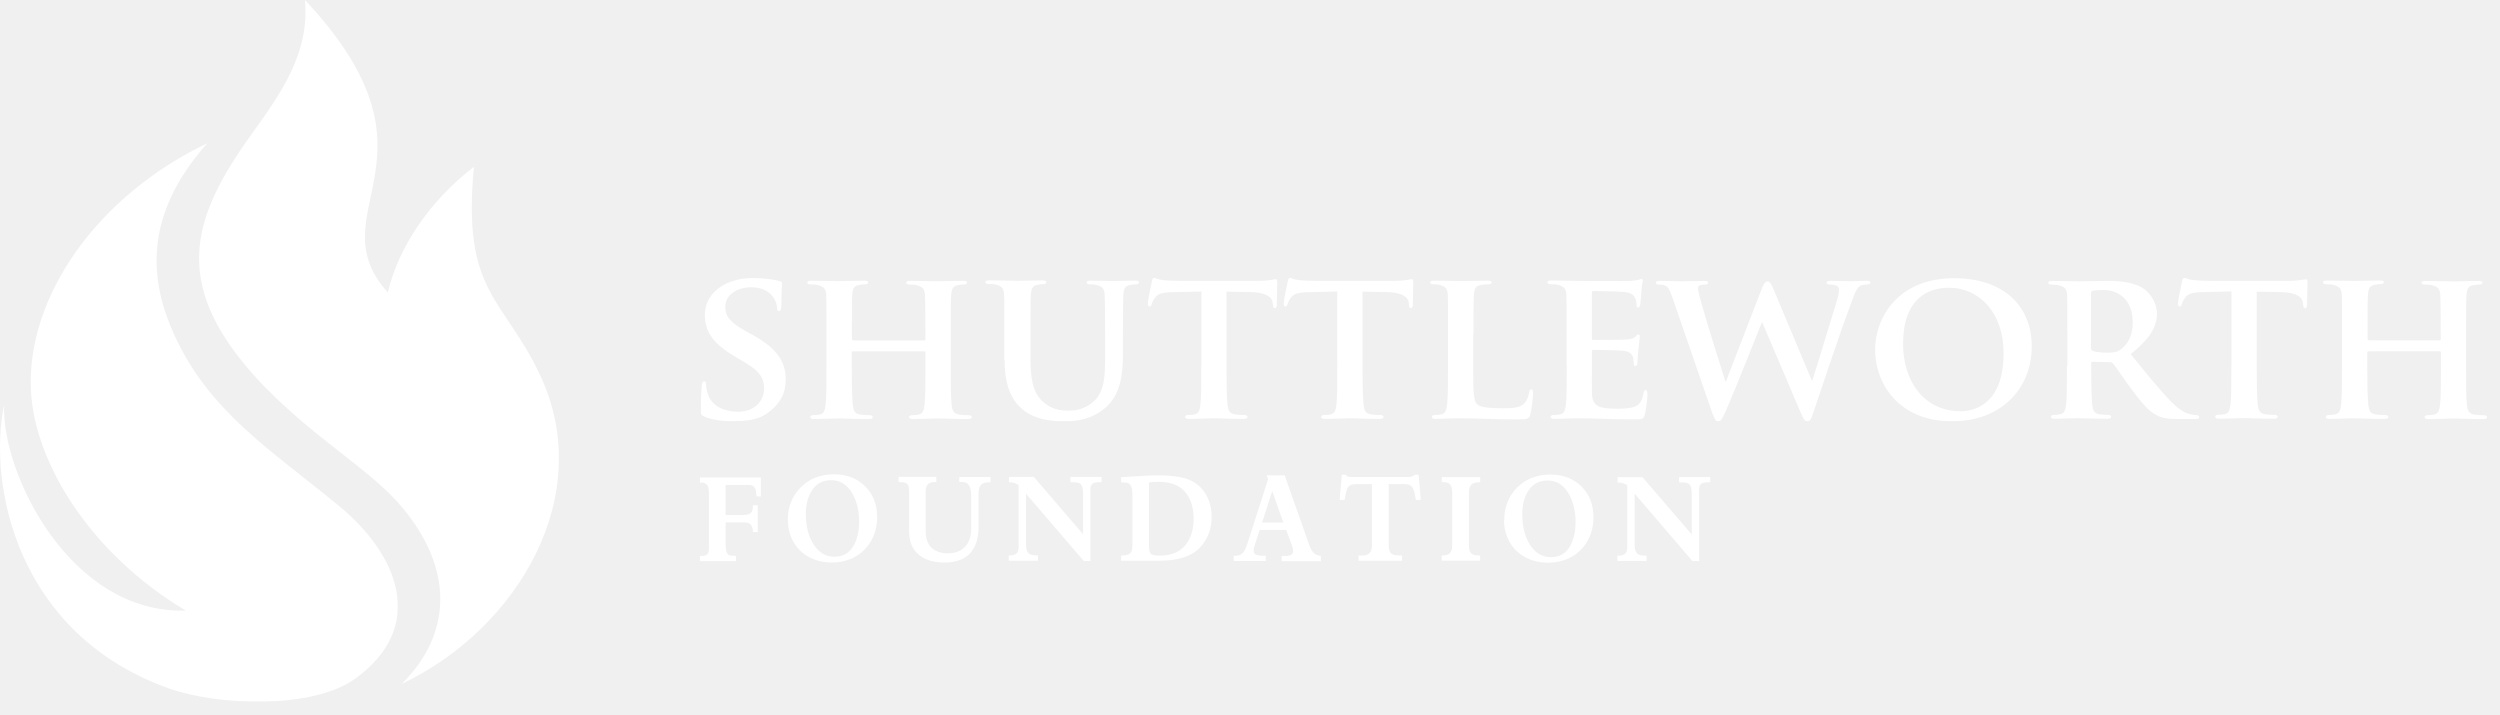
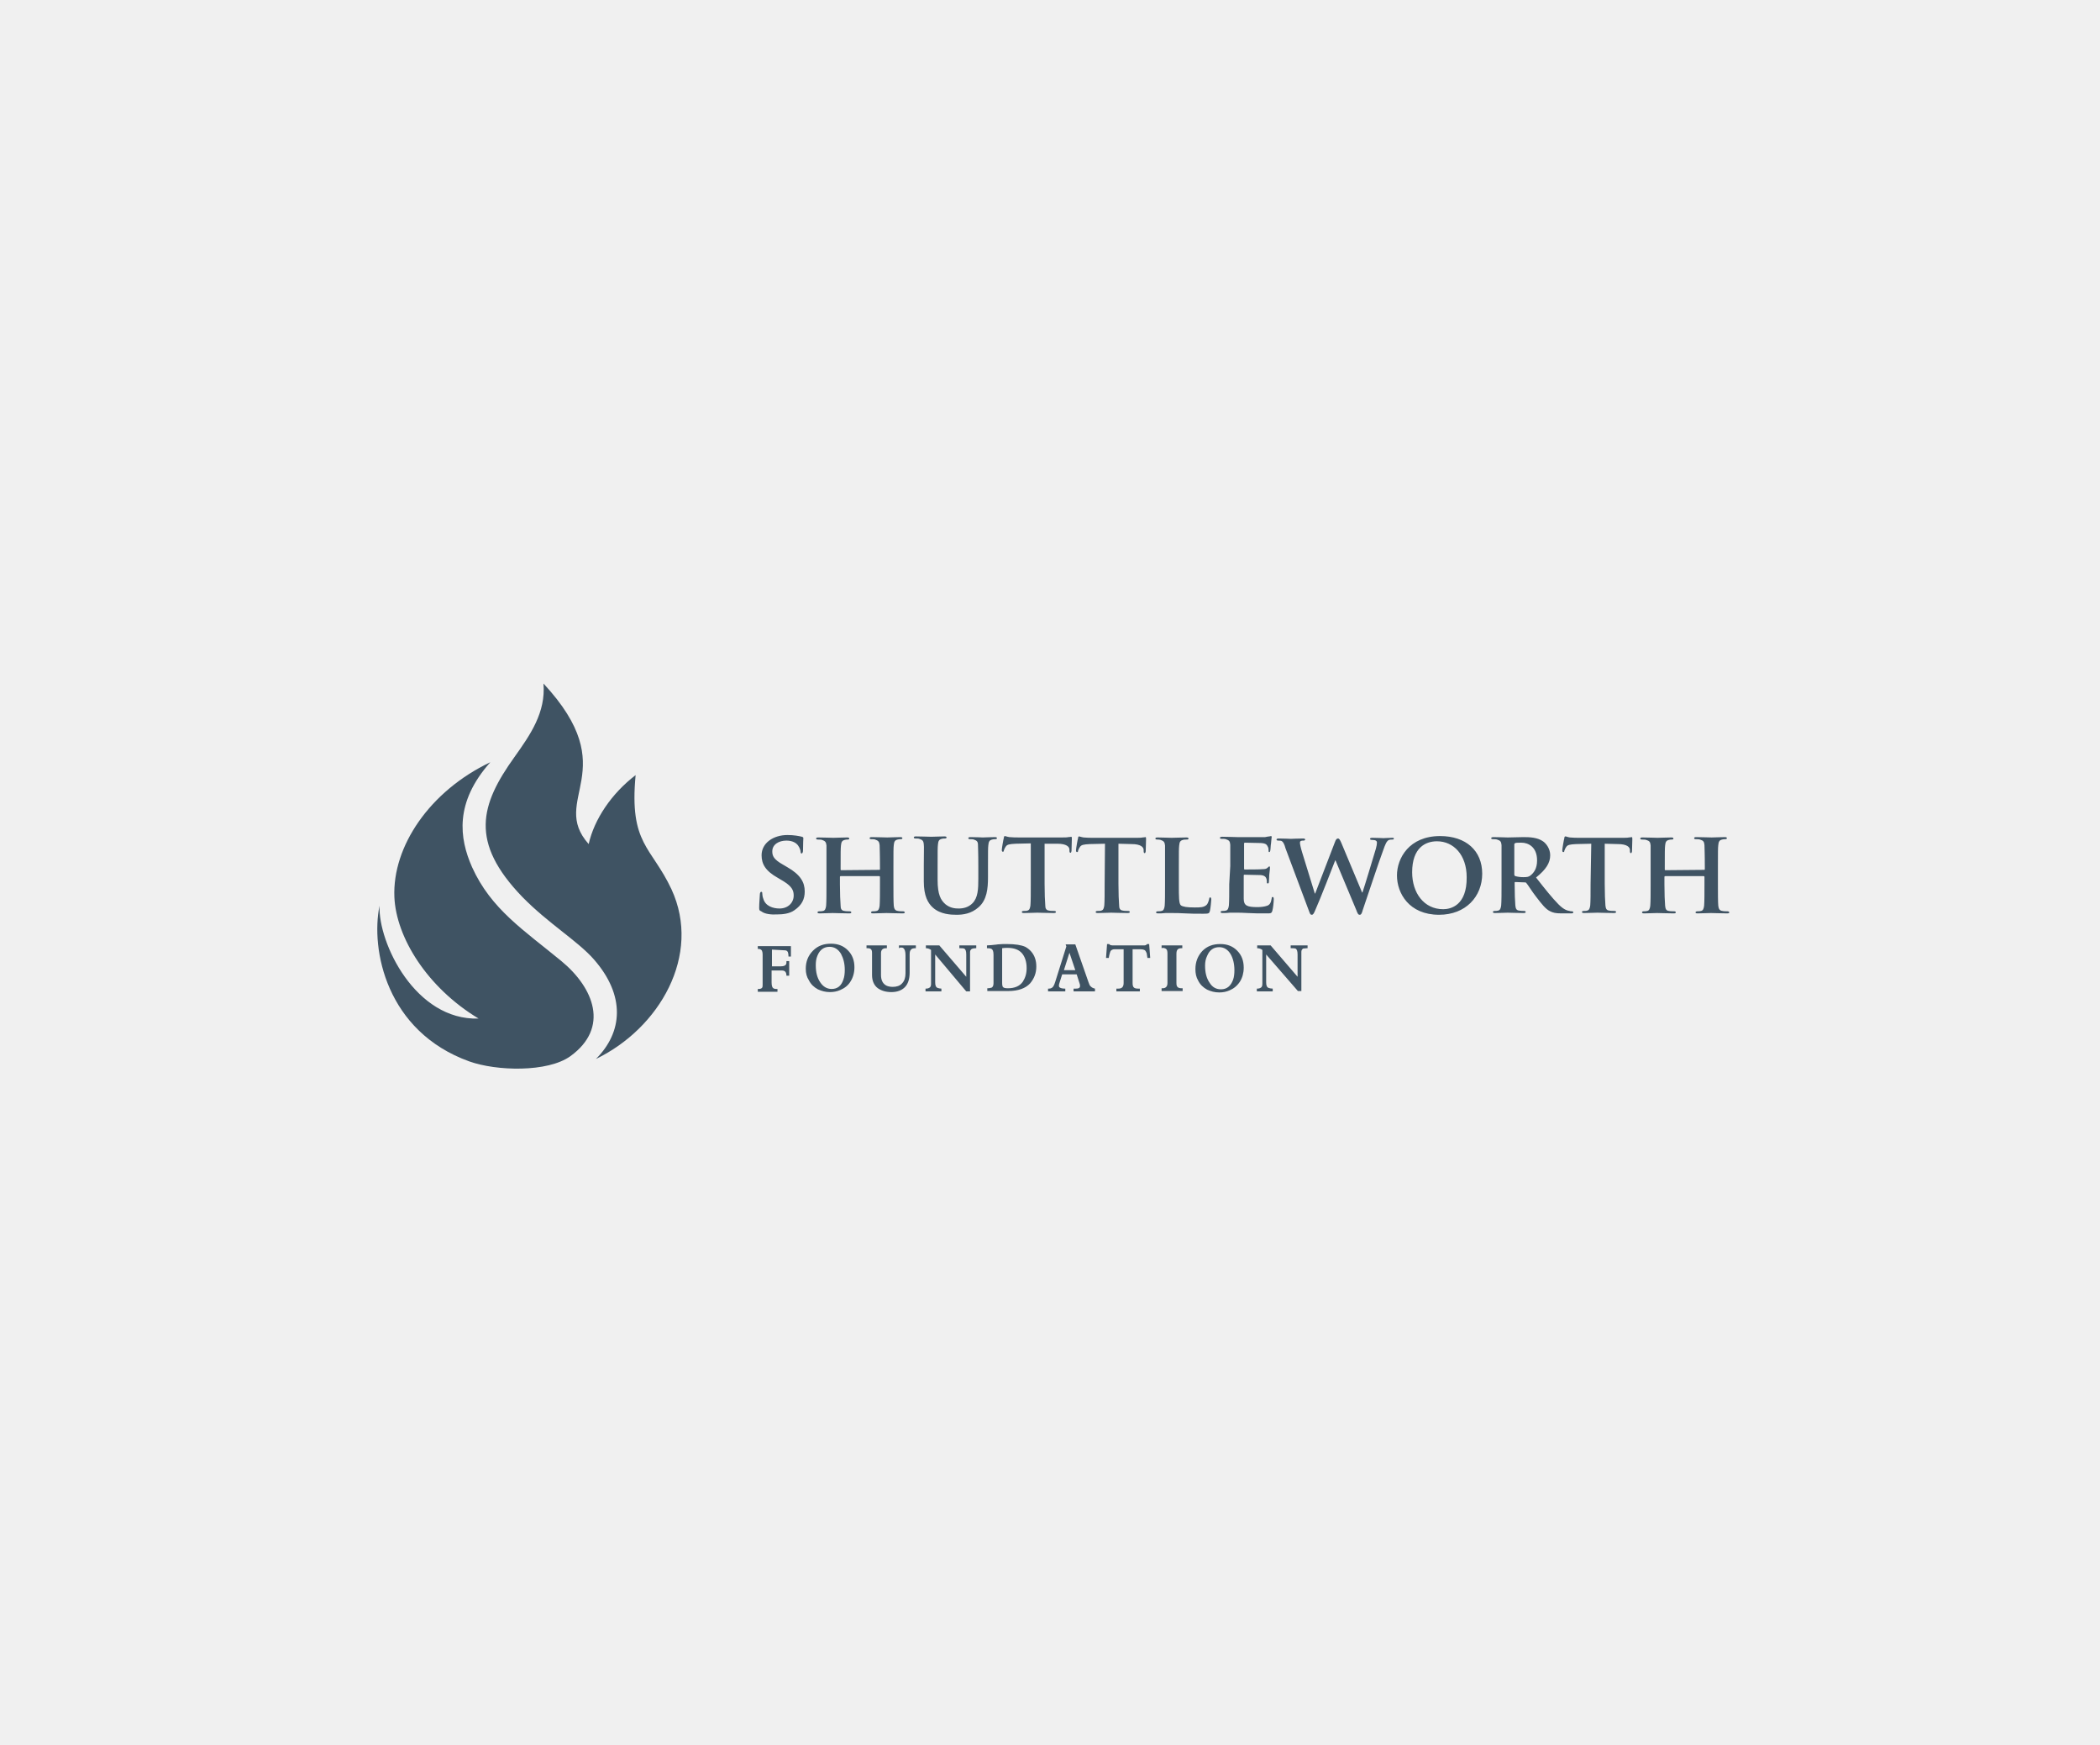
- <svg xmlns="http://www.w3.org/2000/svg" xmlns:xlink="http://www.w3.org/1999/xlink" width="210" height="60" viewBox="0 0 210 60">
-   <defs>
-     <path id="prefix__a" d="M0.209 0.116L150.278 0.116 150.278 12.173 0.209 12.173z" />
-     <path id="prefix__c" d="M0 0.003L33.419 0.003 33.419 46.918 0 46.918z" />
-   </defs>
-   <g fill="none" fill-rule="evenodd">
-     <path fill="#FFF" d="M60.953 40.724v2.543h1.41c.448 0 .718-.109.807-.327.05-.117.074-.284.074-.501h.407v2.252h-.405c0-.539-.23-.81-.698-.81h-1.595v1.823c0 .512.084.81.252.906.093.054.235.08.426.08h.192v.443h-3.028v-.437h.162c.218 0 .373-.048.462-.144.087-.096.133-.262.133-.502v-4.574c0-.315-.035-.533-.105-.667-.094-.18-.27-.271-.522-.271h-.13v-.432h5.12V41.7h-.369c-.016-.325-.055-.56-.117-.683-.093-.192-.267-.282-.521-.282h-1.955v-.011zm5.222 2.963c0-1.114.362-2.03 1.093-2.756.725-.725 1.658-1.088 2.793-1.088 1.067 0 1.936.336 2.609 1.003.675.668 1.011 1.53 1.011 2.59 0 .806-.203 1.526-.608 2.156-.394.619-.933 1.072-1.611 1.355-.475.202-1.003.304-1.59.304-.676 0-1.29-.139-1.844-.422-.613-.309-1.081-.767-1.406-1.36-.293-.543-.437-1.135-.437-1.78l-.01-.002zm1.515-.538c0 1.066.224 1.94.672 2.612.437.667 1.018 1.003 1.738 1.003.89 0 1.503-.485 1.84-1.45.151-.448.227-.933.227-1.472 0-.97-.202-1.786-.607-2.452-.431-.704-1.012-1.056-1.744-1.056-.878 0-1.498.442-1.86 1.333-.179.432-.267.922-.267 1.477v.005zm12.886-2.64v-.442h2.629v.443h-.075c-.327 0-.56.064-.702.192-.154.144-.23.389-.23.746v2.81c0 .997-.255 1.754-.756 2.26-.485.491-1.184.736-2.09.736-.864 0-1.552-.192-2.069-.576-.613-.447-.917-1.124-.917-2.036v-3.375c0-.299-.053-.501-.155-.608-.106-.107-.287-.16-.554-.16h-.176v-.442h3.172v.437h-.176c-.48 0-.72.256-.72.768v3.37c0 .836.31 1.396.928 1.668.272.123.576.181.907.181.613 0 1.093-.176 1.44-.522.367-.368.548-.885.548-1.557V41.65c0-.539-.117-.885-.34-1.045-.123-.08-.289-.123-.497-.123h-.18l.013.027zm5.61.96v4.271c0 .464.127.741.389.837.144.054.347.08.613.08v.443h-2.456v-.443h.059c.263 0 .45-.048.564-.144.138-.106.21-.298.21-.57v-5.188c-.214-.165-.485-.25-.812-.25v-.443h2.09l4.137 4.814v-3.412c0-.512-.117-.81-.346-.89-.14-.048-.342-.073-.619-.073h-.101v-.44h2.612v.437h-.101c-.267 0-.453.027-.565.08-.176.085-.267.25-.267.498v6.046h-.56l-4.857-5.662.01.01zm7.991-.943v-.443c.24-.016.48-.026.72-.042l.49-.027c.035 0 .177-.01.425-.027.539-.037 1.003-.058 1.386-.058 1.317 0 2.277.154 2.874.453.71.357 1.205.933 1.49 1.722.144.405.219.842.219 1.312 0 .986-.315 1.834-.942 2.532-.689.768-1.836 1.152-3.44 1.152h-3.222v-.437c.326 0 .55-.043.678-.128.176-.112.266-.336.266-.662v-4.366c0-.512-.117-.821-.346-.917-.134-.048-.336-.08-.598-.08v.016zm2.341.011v5.277c0 .377.05.614.155.713.103.099.346.146.725.146 1.034 0 1.791-.336 2.276-1.013.395-.56.592-1.247.592-2.08 0-.97-.25-1.737-.752-2.297-.48-.544-1.22-.81-2.207-.81-.282 0-.544.015-.789.053v.011zm11.511 3.977h-2.218l-.426 1.324c-.102.313-.107.533-.014.657.09.123.363.188.816.188h.133v.44h-2.687v-.438h.155c.277 0 .496-.101.66-.304.118-.144.23-.39.337-.73l1.733-5.39-.107-.331h1.503l2.026 5.747c.123.341.24.576.358.715.16.18.378.282.655.304v.442h-3.294v-.437h.357c.298 0 .485-.075.56-.219.074-.138.058-.352-.048-.645l-.48-1.306-.019-.017zm-.232-.623l-.93-2.642-.851 2.642h1.783-.002zm8.855-3.227v5.15c0 .331.07.56.213.683.123.107.347.16.661.16h.246v.443h-3.647v-.437h.34c.518 0 .78-.283.78-.848v-5.15h-1.2c-.246 0-.416.015-.523.053-.176.058-.293.181-.368.373-.069.17-.138.474-.208.901h-.415l.18-2.117h.326c.09.096.16.15.192.16.07.022.165.032.293.032h4.825c.198 0 .358-.064.486-.192h.33l.181 2.117h-.415c-.06-.352-.102-.581-.134-.698-.085-.288-.208-.475-.362-.544-.128-.059-.33-.09-.603-.09h-1.189l.01.004zm4.462-.144v-.442h3.22v.437h-.17c-.517 0-.773.283-.773.848v4.473c0 .304.059.517.187.64.122.123.325.181.602.181h.15v.437h-3.226v-.442h.144c.49 0 .736-.261.736-.779v-4.52c0-.305-.06-.523-.171-.657-.112-.133-.31-.197-.581-.197h-.134l.016.021zm5.241 3.194c0-1.114.363-2.037 1.088-2.762.725-.725 1.658-1.087 2.794-1.087 1.066 0 1.935.336 2.607 1.002.672.666 1.008 1.53 1.008 2.591 0 .805-.203 1.525-.608 2.154-.4.619-.938 1.072-1.616 1.35-.48.202-1.007.303-1.588.303-.677 0-1.296-.139-1.85-.421-.614-.315-1.083-.768-1.408-1.36-.293-.538-.443-1.135-.443-1.775l.016.005zm1.514-.533c0 1.068.226 1.941.673 2.616.44.669 1.018 1.004 1.738 1.004.89 0 1.504-.485 1.842-1.45.15-.448.227-.938.227-1.472 0-.97-.203-1.791-.608-2.457-.43-.71-1.01-1.061-1.742-1.061-.879 0-1.499.442-1.863 1.332-.181.432-.266.923-.266 1.477v.011zm9.442-1.682v4.27c0 .462.13.738.39.835.145.053.35.08.615.08v.437h-2.454v-.443h.058c.264 0 .451-.047.565-.143.139-.107.208-.299.208-.57v-5.189c-.215-.165-.485-.25-.813-.25v-.443h2.09l4.139 4.815V41.48c0-.512-.117-.81-.347-.89-.135-.048-.34-.075-.618-.075h-.1v-.442h2.613v.437h-.1c-.263 0-.45.026-.564.074-.177.086-.266.251-.266.496v6.052h-.56l-4.856-5.663v.03z" />
-     <g transform="translate(58.648 23.22)">
-       <mask id="prefix__b" fill="#fff">
-         <use xlink:href="#prefix__a" />
-       </mask>
-       <path fill="#FFF" d="M3.115 12.153c.848 0 1.893-.091 2.65-.635 1.152-.812 1.589-1.733 1.589-2.87 0-1.386-.65-2.56-2.746-3.716l-.65-.357c-1.427-.795-1.68-1.333-1.68-2.02 0-1.046 1.03-1.643 2.165-1.643 1.029 0 1.535.432 1.77.72.341.4.416.869.416 1.013 0 .181.053.272.16.272.124 0 .198-.16.198-.486 0-1.21.053-1.647.053-1.844 0-.112-.073-.166-.217-.203-.415-.107-1.227-.25-2.255-.25C2.366.134.561 1.344.561 3.22c0 1.354.613 2.383 2.49 3.486l.917.544c1.407.832 1.567 1.498 1.567 2.165 0 1.082-.831 1.951-2.202 1.951-.991 0-2.186-.378-2.527-1.514-.09-.272-.144-.592-.144-.794 0-.107-.021-.25-.165-.25-.128 0-.197.164-.197.399-.022.25-.09 1.21-.09 2.037 0 .346.052.415.303.522.682.315 1.658.405 2.58.405l.022-.02zm9.906-6.804c-.058 0-.111-.017-.111-.108v-.325c0-2.325 0-2.884.032-3.375.037-.538.16-.757.593-.826.181-.038.325-.054.451-.054.197 0 .288-.053.288-.16 0-.106-.112-.144-.325-.144-.635 0-1.733.038-2.112.038-.437 0-1.482-.032-2.33-.032-.218 0-.346.037-.346.144 0 .112.112.165.272.165.234 0 .506.021.634.059.507.144.65.309.688.831.021.49.021.923.021 3.253v2.703c0 1.407 0 2.618-.074 3.268-.054.448-.144.741-.47.81-.143.038-.325.054-.56.054-.197 0-.255.09-.255.165 0 .112.106.165.304.165.634 0 1.68-.053 2.036-.053.454 0 1.552.053 2.58.053.203 0 .326-.053.326-.165 0-.07-.07-.16-.25-.16-.23 0-.592-.016-.81-.053-.47-.07-.56-.357-.614-.795-.07-.671-.09-1.844-.09-3.252V6.382c0-.074.053-.09.111-.09h5.988c.037 0 .09.037.09.09v1.173c0 1.408 0 2.58-.074 3.231-.054.453-.144.741-.47.81-.143.038-.325.06-.58.06-.179 0-.251.09-.251.16 0 .106.128.164.344.164.613 0 1.732-.053 2.095-.053.435 0 1.482.053 2.511.053.197 0 .325-.058.325-.165 0-.07-.09-.16-.255-.16-.254 0-.596-.016-.814-.053-.485-.075-.575-.363-.629-.795-.074-.666-.074-1.876-.074-3.284V4.815c0-2.33 0-2.762.035-3.253.038-.543.16-.757.576-.831.197-.038.341-.054.47-.054.18 0 .287-.053.287-.165 0-.107-.109-.144-.344-.144-.613 0-1.658.037-2.038.037-.416 0-1.536-.032-2.384-.032-.234 0-.34.038-.34.144 0 .112.09.166.271.166.219 0 .49.016.613.053.507.144.65.309.688.832.017.49.037 1.05.037 3.375v.325c0 .09-.053.112-.09.112H13.02v-.03zm12.722 1.707c0 2.22.629 3.357 1.445 4.06 1.151 1.019 2.793 1.051 3.625 1.051 1.03 0 2.234-.16 3.354-1.104C35.5 9.965 35.68 8.158 35.68 6.446V4.793c0-2.33.016-2.761.032-3.247.035-.538.144-.757.577-.826.197-.037.288-.059.469-.059s.27-.053.27-.165c0-.107-.106-.144-.325-.144-.613 0-1.68.037-1.855.037-.016 0-1.083-.032-1.893-.032-.219 0-.325.038-.325.144 0 .112.09.166.272.166.18 0 .453.016.575.053.502.144.63.304.667.832.016.485.037.922.037 3.247v1.93c0 1.573-.037 2.905-.922 3.737-.635.613-1.445.81-2.133.81-.544 0-1.3-.053-2.005-.613-.773-.613-1.21-1.476-1.21-3.716V4.782c0-2.328 0-2.762.032-3.248.038-.543.16-.76.576-.831.197-.037.288-.059.47-.059.164 0 .25-.053.25-.165 0-.112-.112-.144-.347-.144-.58 0-1.642.032-2.042.032-.469 0-1.535-.037-2.383-.037-.235 0-.347.032-.347.144 0 .106.091.16.272.16.214 0 .486.016.613.053.502.144.65.288.688.832.032.485.016.917.016 3.247V7.02l.033.035zm16.517.45c0 1.408 0 2.618-.074 3.269-.06.45-.144.739-.47.81-.128.038-.325.056-.56.056-.197 0-.255.09-.255.162 0 .109.106.165.304.165.629 0 1.711-.053 2.074-.053.447 0 1.514.053 2.559.053.181 0 .306-.056.306-.165 0-.072-.07-.161-.252-.161-.235 0-.598-.017-.81-.055-.47-.069-.56-.358-.614-.794-.075-.666-.09-1.877-.09-3.284v-6.23l1.999.035c1.429.018 1.844.488 1.876.883l.022.16c.021.235.058.307.181.307.09 0 .128-.09.144-.253 0-.397.037-1.534.037-1.858 0-.234-.016-.325-.122-.325-.054 0-.182.036-.432.073-.235.036-.576.072-1.082.072H40.56c-.523 0-1.114-.018-1.584-.072-.394-.053-.56-.18-.682-.18-.09 0-.144.089-.181.288-.032.126-.342 1.606-.342 1.859 0 .162.038.253.144.253.112 0 .144-.075.182-.203.037-.112.112-.309.272-.522.234-.347.613-.453 1.535-.475l2.367-.053V7.48l-.01.028zm11.426 0c0 1.408 0 2.618-.075 3.269-.053.45-.144.739-.469.81-.128.038-.325.056-.56.056-.197 0-.256.09-.256.162 0 .109.107.165.304.165.63 0 1.712-.053 2.074-.053.448 0 1.514.053 2.56.053.18 0 .305-.056.305-.165 0-.072-.07-.161-.25-.161-.235 0-.598-.017-.813-.055-.469-.069-.56-.358-.613-.794-.071-.666-.09-1.877-.09-3.284v-6.23l2.004.035c1.426.018 1.841.488 1.877.883l.018.16c.018.235.053.307.181.307.09 0 .126-.09.144-.253 0-.397.035-1.534.035-1.858 0-.234-.016-.325-.125-.325-.056 0-.181.036-.434.073-.235.036-.576.072-1.083.072h-6.44c-.523 0-1.12-.018-1.59-.072-.394-.053-.559-.18-.682-.18-.09 0-.143.089-.18.288-.038.126-.345 1.606-.345 1.859 0 .162.038.253.144.253.107 0 .144-.075.182-.203.035-.112.106-.309.271-.522.235-.347.614-.453 1.533-.475l2.368-.053V7.48l.005.028zm11.442-2.708c0-2.328 0-2.762.032-3.249.032-.544.16-.76.591-.832.182-.037.432-.053.613-.053.198 0 .288-.055.288-.164 0-.112-.112-.144-.346-.144-.613 0-1.911.032-2.293.032-.432 0-1.44-.035-2.18-.035-.235 0-.345.035-.345.144 0 .108.09.163.272.163.197 0 .396.016.523.053.504.144.65.308.685.832.016.487.016.92.016 3.248v2.709c0 1.407 0 2.618-.075 3.268-.053.453-.144.741-.47.81-.143.038-.324.06-.559.06-.197 0-.256.09-.256.16 0 .106.107.164.31.164.325 0 .72-.016 1.098-.032.378 0 .72-.02.9-.02.646 0 1.318.02 2.112.042.794.037 1.712.053 2.847.053.832 0 .901-.07 1.008-.416.128-.448.234-1.589.234-1.765 0-.18-.037-.34-.144-.34-.127 0-.165.09-.18.234-.038.288-.198.725-.395.922-.4.416-1.013.432-1.861.432-1.226 0-1.84-.09-2.111-.325-.342-.288-.342-1.258-.342-3.231v-2.72h.028zm7.832 2.709c0 1.407 0 2.617-.075 3.268-.053.45-.144.74-.47.81-.143.038-.324.056-.559.056-.197 0-.256.09-.256.162 0 .11.107.165.31.165.325 0 .72-.016 1.098-.033.378 0 .72-.022.9-.022.47 0 1.062.022 1.84.038.774.035 1.733.053 2.922.053.597 0 .741 0 .848-.4.09-.307.218-1.354.218-1.695 0-.164-.021-.363-.144-.363-.112 0-.147.073-.181.235-.112.632-.288.957-.688 1.137-.416.177-1.082.197-1.498.197-1.626 0-2.111-.235-2.149-1.283-.018-.45 0-1.75 0-2.274V6.332c0-.09.016-.165.091-.165.396 0 2.202.034 2.49.07.595.054.794.289.883.597.036.197.036.397.054.56 0 .072.035.126.144.126.145 0 .163-.217.163-.343 0-.107.037-.72.072-1.03.09-.773.124-1.028.124-1.12 0-.09-.055-.159-.127-.159-.075 0-.128.09-.256.197-.144.166-.379.203-.757.235-.359.037-2.416.037-2.778.037-.09 0-.108-.074-.108-.16V1.37c0-.09.037-.144.107-.144.325 0 2.22.034 2.49.07.794.072.922.289 1.048.56.09.179.109.45.109.56 0 .125.018.198.126.198.128 0 .165-.181.181-.254.037-.181.075-.848.09-1.01.038-.705.129-.886.129-.993 0-.069-.02-.144-.11-.144-.075 0-.165.054-.256.075-.123.021-.379.075-.666.09-.304.022-3.829 0-4.33 0-.453 0-1.46-.037-2.292-.037-.235 0-.363.038-.363.144 0 .112.112.166.272.166.235 0 .507.021.634.058.507.144.65.31.688.832.016.49.016.922.016 3.252v2.709l.016.005zm12.29 4.1c.143.4.234.563.431.563.235 0 .325-.181.613-.816.645-1.407 2.778-6.84 3.05-7.49h.037l3.226 7.565c.234.563.341.744.56.744.234 0 .325-.181.5-.725.774-2.293 2.4-7.166 3.141-9.096.325-.885.507-1.462.885-1.606.181-.055.395-.072.56-.072.144 0 .213-.072.213-.181 0-.09-.112-.125-.288-.125-.522 0-1.21.037-1.317.037-.149 0-.869-.032-1.7-.032-.254 0-.379.038-.379.144 0 .091.125.166.27.166.632 0 .776.18.776.432 0 .213-.056.522-.165.885-.56 1.786-1.768 5.832-2.074 6.717h-.056l-3.178-7.581c-.199-.485-.344-.72-.522-.72-.144 0-.307.123-.47.56l-3.028 7.837h-.053c-.235-.703-1.68-5.353-1.952-6.36-.197-.704-.34-1.21-.34-1.408 0-.165.015-.25.16-.309.123-.037.271-.053.394-.053.162 0 .288-.054.288-.16 0-.112-.108-.144-.343-.144-.919 0-1.695.032-1.839.032-.144 0-1.029-.038-1.84-.038-.24 0-.366.038-.366.144 0 .112.09.166.254.166.143 0 .453.016.613.128.234.144.36.5.56 1.06l3.357 9.736h.021zm20.108.56c4.098 0 6.66-2.762 6.66-6.28 0-3.52-2.494-5.738-6.499-5.738-4.82 0-6.659 3.397-6.659 6.01 0 2.724 1.877 6.013 6.494 6.013l.004-.005zm.65-.848c-2.995 0-4.8-2.49-4.8-5.646 0-3.785 2.075-4.724 3.844-4.724 2.563 0 4.602 2.096 4.602 5.486 0 4.372-2.527 4.895-3.645 4.895v-.01zm8.971-3.828c0 1.408 0 2.618-.073 3.268-.055.454-.144.742-.469.81-.145.038-.325.06-.56.06-.199 0-.252.09-.252.165 0 .112.112.165.309.165.634 0 1.642-.053 1.951-.053.235 0 1.557.053 2.474.053.197 0 .325-.053.325-.165 0-.07-.069-.16-.197-.16-.197 0-.538-.016-.773-.053-.485-.07-.56-.358-.613-.81-.07-.651-.09-1.84-.09-3.27V7.29c0-.091.053-.123.127-.123l1.429.037c.112 0 .197.022.288.112.203.235.869 1.264 1.498 2.096.885 1.188 1.482 1.914 2.17 2.255.416.218.848.31 1.733.31h1.52c.197 0 .309-.033.309-.166 0-.07-.07-.16-.198-.16s-.213 0-.378-.037c-.25-.054-.81-.123-1.696-1.008-.954-.955-2.074-2.346-3.481-4.079 1.551-1.242 2.202-2.255 2.202-3.39 0-1.03-.667-1.803-1.12-2.112-.848-.56-2.005-.65-3.012-.65-.485 0-1.93.037-2.474.037-.325 0-1.333-.033-2.165-.033-.234 0-.357.038-.357.145 0 .106.107.165.272.165.235 0 .501.021.63.059.506.144.65.309.687.83.016.492.016.924.016 3.254v2.703l-.032-.043zM117 1.408c0-.123.036-.176.144-.214.163-.031.543-.053.94-.053.938 0 2.417.56 2.417 2.73 0 1.264-.543 1.93-1.029 2.277-.272.197-.49.256-1.12.256-.4 0-.868-.032-1.21-.144-.112-.054-.144-.107-.144-.272v-4.57l.002-.01zm11.785 6.078c0 1.413 0 2.618-.071 3.268-.055.453-.144.741-.47.81-.126.038-.325.06-.56.06-.198 0-.253.09-.253.164 0 .112.11.166.308.166.631 0 1.714-.054 2.075-.054.451 0 1.516.054 2.563.054.18 0 .307-.054.307-.166 0-.069-.072-.16-.253-.16-.235 0-.596-.015-.812-.053-.469-.07-.56-.357-.613-.794-.073-.667-.09-1.877-.09-3.285V1.28l2.002.037c1.427.018 1.842.487 1.877.883l.019.163c.017.234.054.307.18.307.09 0 .128-.09.15-.252 0-.397.036-1.534.036-1.858 0-.235-.016-.325-.122-.325-.054 0-.182.032-.432.069-.235.037-.576.07-1.082.07h-6.446c-.523 0-1.12-.022-1.59-.075-.394-.054-.559-.182-.682-.182-.09 0-.144.091-.18.288-.033.128-.342 1.605-.342 1.861 0 .16.037.25.144.25.106 0 .144-.074.181-.202.037-.112.107-.31.272-.522.235-.347.613-.454 1.536-.475l2.361-.059v6.206l-.013.023zm11.552-2.148c-.055 0-.109-.017-.109-.108v-.325c0-2.327 0-2.888.032-3.375.038-.542.16-.758.598-.83.18-.038.325-.055.447-.055.198 0 .288-.053.288-.16 0-.106-.112-.144-.325-.144-.634 0-1.733.038-2.111.038-.432 0-1.482-.032-2.33-.032-.219 0-.347.037-.347.144 0 .112.107.165.272.165.235 0 .501.021.63.059.506.144.65.309.682.831.016.486.016.923.016 3.247v2.709c0 1.407 0 2.618-.075 3.268-.053.453-.144.741-.47.81-.143.038-.324.06-.559.06-.197 0-.25.09-.25.164 0 .112.106.166.303.166.63 0 1.68-.054 2.037-.054.448 0 1.552.054 2.58.054.198 0 .326-.054.326-.166 0-.069-.075-.16-.256-.16-.235 0-.597-.015-.81-.053-.47-.07-.56-.362-.614-.794-.074-.667-.09-1.84-.09-3.247V6.377c0-.07.053-.09.106-.09h5.993c.037 0 .09.037.09.09V7.55c0 1.407 0 2.58-.074 3.23-.053.454-.144.742-.47.817-.143.037-.324.058-.575.058-.181 0-.256.09-.256.165 0 .112.123.166.341.166.614 0 1.733-.054 2.09-.054.432 0 1.477.054 2.506.054.198 0 .326-.054.326-.166 0-.069-.091-.16-.256-.16-.256 0-.598-.016-.816-.053-.485-.07-.576-.357-.634-.794-.071-.667-.071-1.877-.071-3.285V4.81c0-2.324 0-2.761.037-3.247.038-.538.166-.757.578-.826.198-.037.342-.053.47-.053.18 0 .287-.054.287-.16 0-.107-.108-.145-.343-.145-.613 0-1.663.038-2.042.038-.416 0-1.536-.038-2.383-.038-.235 0-.345.033-.345.145 0 .106.091.16.272.16.219 0 .49.016.615.053.507.144.65.304.688.826.021.486.037 1.045.037 3.375v.326c0 .09-.053.106-.09.106h-5.988l.042-.03z" mask="url(#prefix__b)" />
-     </g>
-     <g transform="translate(0 12.024)">
-       <mask id="prefix__d" fill="#fff">
-         <use xlink:href="#prefix__c" />
-       </mask>
-       <path fill="#FFF" d="M17.422.003C8.074 4.473 2.272 12.95 2.594 20.67c.259 6.192 5.065 13.868 13.011 18.594C5.887 39.561.107 27.72.346 21.98-1.04 28.654 1.38 41.25 14.19 45.801c4.22 1.498 12.11 1.73 15.633-.808 6.09-4.387 3.638-10.427-1.375-14.542-5.806-4.767-10.9-7.921-13.828-14.39-1.988-4.39-2.708-9.866 2.8-16.058" mask="url(#prefix__d)" />
-     </g>
-     <path fill="#FFF" d="M22.405 32.671c-8.226-8.43-6.508-14.13-1.247-21.436 2.45-3.401 4.867-6.8 4.46-11.235 12.52 13.366.811 17.728 6.96 24.568.873-3.775 3.529-7.72 7.235-10.556-1.029 10.615 2.474 10.95 5.554 17.493 4.75 10.087-1.822 21.283-11.631 25.949 4.164-4.09 4.595-9.71-.304-15.238-2.496-2.815-7.017-5.454-11.02-9.554" />
-   </g>
+ <svg xmlns="http://www.w3.org/2000/svg" width="295" height="245" fill="none" viewBox="0 0 295 245">
+   <path fill="#3F5363" d="M177.866 134.057v3.913c0 .441.097.685.339.783.146.049.34.098.582.098v.391h-2.23v-.391h.048c.243 0 .388-.049.534-.147.145-.098.193-.293.193-.538v-4.745c-.193-.147-.436-.244-.727-.244v-.392h1.891l3.782 4.403v-3.131c0-.489-.097-.734-.291-.832-.146-.048-.291-.048-.582-.048h-.097v-.392h2.376v.392h-.097c-.243 0-.388.048-.534.048-.145.098-.242.245-.242.441v5.527h-.485l-4.46-5.136zm-8.582 1.565c0 .979.194 1.761.631 2.397.388.636.921.93 1.6.93.824 0 1.357-.441 1.697-1.321.145-.391.193-.881.193-1.37 0-.88-.193-1.663-.533-2.25-.388-.636-.921-.978-1.6-.978-.775 0-1.357.391-1.697 1.223-.194.391-.291.831-.291 1.369zm-1.357.49c0-1.028.339-1.859.97-2.544.678-.685 1.503-.978 2.521-.978.969 0 1.745.293 2.375.929.631.636.921 1.419.921 2.397 0 .734-.193 1.418-.533 1.957-.388.587-.873.978-1.454 1.222-.437.196-.921.294-1.455.294-.63 0-1.163-.147-1.697-.391-.533-.294-.969-.685-1.26-1.272-.291-.489-.388-1.027-.388-1.614zm-4.751-2.935v-.392h2.909v.392h-.146c-.485 0-.678.244-.678.782v4.109c0 .294.048.489.193.587.097.098.291.147.534.147h.145v.391h-2.957v-.391h.145c.437 0 .679-.245.679-.734v-4.158c0-.293-.048-.489-.145-.587-.097-.098-.291-.195-.534-.195l-.145.049zm-4.073.146v4.745c0 .294.049.538.194.636.097.098.291.147.582.147h.242v.391h-3.296v-.391h.291c.484 0 .727-.245.727-.783v-4.745h-1.067c-.242 0-.388 0-.485.049-.145.049-.291.147-.339.343-.048.146-.145.44-.194.831h-.388l.146-1.956h.291c.097.097.145.146.193.146.049 0 .146.049.291.049h4.412c.194 0 .34-.049.437-.195h.29l.146 1.956h-.388c-.048-.342-.097-.538-.097-.636-.097-.244-.194-.44-.339-.489-.097-.049-.291-.098-.534-.098h-1.115zm-8.048 2.935l-.824-2.446-.776 2.446h1.6zm.194.587h-2.036l-.388 1.223c-.097.294-.097.489 0 .587.097.098.34.196.727.196h.097v.391h-2.424v-.391h.146c.242 0 .436-.098.582-.294.096-.146.193-.342.29-.684l1.552-4.941-.097-.294h1.357l1.843 5.283c.097.294.194.539.339.636.145.147.339.245.582.294v.391h-3.006v-.391h.339c.291 0 .437-.049.534-.196.048-.147.048-.342-.049-.587l-.388-1.223zm-10.472-3.668v4.842c0 .343.049.587.146.636.097.098.291.147.678.147.922 0 1.649-.294 2.085-.929.34-.539.533-1.126.533-1.908 0-.881-.242-1.614-.678-2.104-.437-.489-1.115-.733-1.988-.733-.291 0-.533 0-.776.049zm-2.133 0v-.392c.194 0 .436-.049.679-.049l.436-.049c.049 0 .146 0 .388-.049.485-.048.921-.048 1.26-.048 1.213 0 2.085.146 2.619.391.63.342 1.115.88 1.357 1.565.145.392.194.783.194 1.223 0 .881-.291 1.663-.873 2.348-.63.685-1.648 1.076-3.103 1.076h-2.908v-.391c.29 0 .484-.049.63-.098.145-.098.242-.293.242-.587v-4.011c0-.489-.097-.734-.291-.832-.194-.097-.388-.097-.63-.097zm-7.272.88v3.913c0 .441.097.685.339.783.146.049.34.098.533.098v.391h-2.23v-.391h.049c.242 0 .388-.049.533-.147.146-.098.194-.293.194-.538v-4.745c-.194-.147-.436-.244-.727-.244v-.392h1.891l3.781 4.403v-3.131c0-.489-.097-.734-.291-.832-.145-.048-.291-.048-.582-.048h-.097v-.392h2.376v.392h-.097c-.242 0-.436.048-.533.097-.146.098-.243.245-.243.441v5.527h-.533l-4.363-5.185zm-5.091-.88v-.392h2.376v.392h-.049c-.291 0-.533.048-.63.195-.145.147-.194.343-.194.685v2.544c0 .929-.242 1.614-.679 2.054-.436.44-1.066.685-1.89.685-.776 0-1.406-.196-1.891-.538-.534-.391-.824-1.027-.824-1.859v-3.082c0-.293-.049-.44-.146-.538-.097-.098-.242-.146-.485-.146h-.145v-.392h2.86v.392h-.145c-.436 0-.679.244-.679.684v3.082c0 .783.291 1.272.824 1.517.243.097.534.146.825.146.533 0 1.018-.146 1.309-.489.339-.342.484-.831.484-1.418v-2.544c0-.489-.097-.832-.291-.978-.097-.098-.242-.098-.436-.098l-.194.098zm-11.684 2.396c0 .979.194 1.761.63 2.397.388.587.922.93 1.6.93.824 0 1.358-.44 1.649-1.321.145-.391.194-.88.194-1.37 0-.88-.194-1.614-.534-2.25-.388-.636-.921-.978-1.6-.978-.775 0-1.357.391-1.697 1.223-.193.44-.242.88-.242 1.369zm-1.406.49c0-1.028.339-1.859 1.018-2.544s1.503-.978 2.521-.978c.97 0 1.746.293 2.376.929.63.636.921 1.419.921 2.397 0 .734-.194 1.419-.533 1.957-.34.587-.873.978-1.455 1.223-.436.195-.921.293-1.454.293-.63 0-1.164-.147-1.697-.391-.533-.294-.97-.685-1.261-1.272-.29-.44-.436-.978-.436-1.614zm-4.751-2.691v2.348h1.26c.388 0 .631-.098.728-.293.048-.098.048-.245.048-.441h.388v2.055h-.388c0-.489-.194-.734-.63-.734h-1.455v1.663c0 .49.097.734.243.832.097.049.194.098.388.098h.194v.391h-2.764v-.391h.146c.194 0 .339-.049.436-.147.097-.098.097-.245.097-.44v-4.207c0-.294-.049-.489-.097-.587-.097-.147-.242-.245-.485-.245h-.097v-.391h4.654v1.468h-.339c0-.294-.048-.539-.097-.636-.097-.196-.242-.245-.485-.245l-1.745-.098zM233.959 122.219c-.049 0-.097 0-.097-.098v-.293c0-2.152 0-2.642.048-3.082.049-.489.146-.685.533-.782.146-.049.291-.049.388-.049.194 0 .243-.049.243-.147 0-.098-.097-.147-.291-.147-.582 0-1.552.049-1.939.049-.388 0-1.358-.049-2.134-.049-.194 0-.291.049-.291.147 0 .098.097.147.243.147.194 0 .436 0 .582.049.484.146.581.293.63.782v5.479c0 1.272 0 2.397-.049 2.984-.048.391-.145.685-.436.733-.145.049-.291.049-.485.049s-.242.098-.242.147c0 .098.097.147.291.147.582 0 1.503-.049 1.842-.049.388 0 1.406.049 2.327.049.194 0 .291-.049.291-.147 0-.049-.048-.147-.242-.147s-.534 0-.728-.049c-.436-.048-.484-.342-.533-.733-.048-.587-.097-1.663-.097-2.984v-1.076c0-.049.049-.098.097-.098h5.43c.049 0 .097.049.097.098v1.076c0 1.272 0 2.348-.048 2.984-.049.391-.146.685-.437.733-.145.049-.291.049-.533.049-.146 0-.243.098-.243.147 0 .098.097.147.291.147.534 0 1.552-.049 1.891-.049.388 0 1.358.049 2.279.049.194 0 .291-.049.291-.147 0-.049-.097-.147-.243-.147-.242 0-.533 0-.727-.049-.436-.048-.533-.342-.582-.733-.048-.587-.048-1.712-.048-3.033v-2.495c0-2.152 0-2.543.048-2.984.049-.489.146-.685.534-.782.194-.049.29-.049.436-.049.145 0 .242-.049.242-.147 0-.098-.097-.147-.291-.147-.533 0-1.502.049-1.842.049-.388 0-1.406-.049-2.182-.049-.193 0-.29.049-.29.147 0 .098.097.147.242.147.194 0 .436 0 .582.049.485.146.582.293.63.782 0 .441.049.979.049 3.082v.294c0 .097-.049.097-.097.097l-5.43.049zm-10.521 1.957c0 1.321 0 2.397-.048 2.984-.049.391-.146.685-.437.734-.097.048-.291.048-.485.048s-.242.098-.242.147c0 .098.097.147.291.147.582 0 1.551-.049 1.891-.049.388 0 1.357.049 2.327.049.145 0 .291-.049.291-.147 0-.049-.049-.147-.243-.147s-.533 0-.727-.048c-.436-.049-.485-.343-.533-.734-.049-.587-.097-1.712-.097-3.033v-5.625l1.842.049c1.309 0 1.697.44 1.697.831v.147c0 .196.048.293.145.293.097 0 .097-.097.146-.244 0-.343.048-1.419.048-1.712 0-.196 0-.294-.097-.294-.048 0-.145.049-.387.049-.194.049-.534.049-.97.049h-5.866c-.485 0-1.019 0-1.455-.049-.339-.049-.485-.147-.63-.147-.097 0-.146.098-.146.245-.048.098-.29 1.467-.29 1.712 0 .147.048.245.145.245.097 0 .145-.049.145-.196.049-.098.097-.294.243-.489.194-.343.533-.392 1.406-.44l2.133-.049-.097 5.674zm-10.714-5.577c0-.097.048-.146.145-.195.145-.049.485-.049.873-.049.872 0 2.181.538 2.181 2.495 0 1.174-.484 1.761-.921 2.103-.242.196-.436.245-1.018.245-.388 0-.776-.049-1.115-.147-.097-.049-.145-.098-.145-.245v-4.207zm-1.794 5.577c0 1.272 0 2.397-.049 2.984-.048.391-.145.685-.436.734-.146.048-.291.048-.485.048s-.242.098-.242.147c0 .098.097.147.291.147.581 0 1.503-.049 1.793-.049.194 0 1.406.049 2.231.049.194 0 .29-.049.29-.147 0-.049-.048-.147-.193-.147-.194 0-.485 0-.728-.048-.436-.049-.484-.343-.533-.734-.048-.587-.097-1.663-.097-2.984v-.196c0-.098.049-.098.097-.098l1.309.049c.097 0 .194 0 .242.098.194.196.776 1.174 1.358 1.908.824 1.076 1.357 1.761 1.988 2.054.388.196.775.294 1.551.294h1.406c.194 0 .291-.049.291-.147 0-.049-.049-.147-.194-.147-.145 0-.194 0-.339-.049-.243-.048-.728-.097-1.552-.929-.872-.88-1.891-2.152-3.151-3.766 1.406-1.126 1.988-2.055 1.988-3.131 0-.93-.582-1.663-1.018-1.957-.776-.538-1.843-.587-2.715-.587-.437 0-1.746.049-2.231.049-.29 0-1.212-.049-1.987-.049-.194 0-.34.049-.34.147 0 .098.097.147.243.147.194 0 .436 0 .581.049.485.146.582.293.631.782v5.479zm-8.194 3.522c-2.715 0-4.363-2.299-4.363-5.185 0-3.473 1.891-4.354 3.491-4.354 2.327 0 4.169 1.908 4.169 5.039.049 4.011-2.279 4.5-3.297 4.5zm-.581.783c3.733 0 6.06-2.544 6.06-5.773 0-3.228-2.279-5.283-5.915-5.283-4.363 0-6.06 3.131-6.06 5.528 0 2.495 1.697 5.528 5.915 5.528zm-18.278-.539c.145.392.194.539.388.539s.291-.147.533-.734c.582-1.272 2.521-6.261 2.764-6.897h.048l2.909 6.946c.194.538.291.685.485.685s.291-.147.436-.685c.727-2.104 2.182-6.555 2.861-8.365.29-.832.484-1.321.824-1.467.145-.049.339-.049.485-.049.145 0 .193-.049.193-.147 0-.098-.097-.098-.242-.098-.485 0-1.115.049-1.212.049-.145 0-.776-.049-1.551-.049-.243 0-.34.049-.34.147 0 .098.097.147.243.147.581 0 .727.146.727.391 0 .196-.049.489-.146.831-.484 1.615-1.6 5.332-1.89 6.164h-.049l-2.909-6.946c-.194-.44-.291-.636-.485-.636-.145 0-.29.098-.436.538l-2.763 7.191h-.049c-.194-.636-1.503-4.892-1.794-5.821-.194-.636-.291-1.125-.291-1.272 0-.147 0-.245.146-.294.097-.049.242-.049.339-.049.146 0 .243-.049.243-.146 0-.098-.097-.147-.291-.147-.824 0-1.552.049-1.697.049-.146 0-.921-.049-1.697-.049-.242 0-.339.049-.339.147 0 .097.097.146.242.146.146 0 .436 0 .533.098.194.147.34.44.485.979l3.297 8.804zm-11.199-3.766c0 1.272 0 2.397-.049 2.984-.048.391-.145.685-.436.734-.146.048-.291.048-.485.048s-.242.098-.242.147c0 .098.097.147.29.147.291 0 .679 0 1.019-.049h.824c.436 0 .969 0 1.697.049.727.049 1.551.049 2.666.049.533 0 .679 0 .776-.391.097-.294.194-1.223.194-1.566 0-.147 0-.342-.146-.342-.097 0-.145.049-.145.195-.097.587-.243.881-.63 1.028-.388.146-.97.195-1.358.195-1.454 0-1.939-.195-1.939-1.174v-3.228c0-.098 0-.147.097-.147.339 0 1.988.049 2.278.049.534.049.728.245.825.538.048.196.048.343.048.538 0 .049.049.098.146.098.145 0 .145-.196.145-.293 0-.098.049-.636.049-.93.096-.685.097-.929.097-1.027 0-.098-.049-.147-.097-.147-.049 0-.097.098-.243.196-.145.147-.339.196-.679.196-.339.048-2.181.048-2.521.048-.097 0-.097-.048-.097-.146v-3.473c0-.098.049-.147.097-.147.291 0 2.037.049 2.279.049.727.049.824.244.97.538.097.147.097.391.097.538 0 .098 0 .196.097.196.096 0 .145-.147.145-.245.048-.147.048-.783.097-.929.048-.636.097-.832.097-.93 0-.049 0-.147-.097-.147-.049 0-.146.049-.242.049-.097 0-.34.049-.582.098h-3.927c-.437 0-1.309-.049-2.085-.049-.194 0-.339.049-.339.147 0 .098.097.147.242.147.194 0 .485 0 .582.049.485.146.582.293.63.782v2.984l-.145 2.544zm-7.079-2.446c0-2.152 0-2.544.049-2.984.048-.489.145-.685.533-.782.146-.049.388-.049.533-.049.194 0 .243-.049.243-.147 0-.098-.097-.147-.291-.147-.533 0-1.745.049-2.085.049-.388 0-1.309-.049-1.988-.049-.193 0-.29.049-.29.147 0 .098.097.147.242.147.194 0 .339 0 .485.049.436.146.582.293.63.782v5.479c0 1.272 0 2.397-.048 2.984-.049.391-.146.685-.437.733-.145.049-.291.049-.533.049-.194 0-.242.098-.242.147 0 .098.096.147.29.147.291 0 .679 0 1.019-.049h.824c.582 0 1.212 0 1.939.049.727.049 1.551.049 2.57.049.775 0 .824-.049.921-.392.097-.391.194-1.467.194-1.614 0-.147-.049-.293-.146-.293-.097 0-.145.098-.145.195-.049.245-.194.685-.34.832-.388.391-.921.391-1.697.391-1.115 0-1.648-.098-1.939-.293-.291-.245-.291-1.174-.291-2.984v-2.446zm-10.423 2.446c0 1.272 0 2.397-.049 2.984-.048.391-.145.685-.436.734-.097.048-.291.048-.533.048-.194 0-.243.098-.243.147 0 .098.097.147.291.147.582 0 1.552-.049 1.891-.049.388 0 1.357.049 2.327.049.145 0 .291-.049.291-.147 0-.049-.049-.147-.242-.147-.194 0-.534 0-.728-.048-.436-.049-.533-.343-.533-.734-.049-.587-.097-1.712-.097-3.033v-5.625l1.842.049c1.309 0 1.697.44 1.697.831v.147c0 .196.049.293.146.293.097 0 .097-.097.145-.244 0-.343.049-1.419.049-1.712 0-.196 0-.294-.097-.294-.049 0-.146.049-.388.049-.194.049-.534.049-.97.049h-5.866c-.485 0-1.018 0-1.455-.049-.339-.049-.533-.147-.63-.147-.097 0-.145.098-.145.245-.049.098-.291 1.467-.291 1.712 0 .147.048.245.145.245.097 0 .146-.049.146-.196.048-.098.097-.294.242-.489.194-.343.533-.392 1.406-.44l2.133-.049-.048 5.674zm-10.375 0c0 1.272 0 2.397-.049 2.984-.048.391-.145.685-.436.734-.097.048-.291.048-.533.048-.194 0-.243.098-.243.147 0 .098.097.147.291.147.582 0 1.551-.049 1.891-.049.388 0 1.357.049 2.327.049.145 0 .291-.049.291-.147 0-.049-.049-.147-.243-.147s-.533 0-.727-.048c-.436-.049-.533-.343-.533-.734-.049-.587-.097-1.712-.097-3.033v-5.625h1.794c1.309 0 1.697.44 1.697.831v.147c0 .196.048.293.145.293.097 0 .097-.097.145-.244 0-.343.049-1.419.049-1.712 0-.196 0-.294-.097-.294-.048 0-.145.049-.388.049-.194.049-.533.049-.969.049h-5.867c-.485 0-1.018 0-1.454-.049-.34-.049-.534-.147-.63-.147-.097 0-.146.098-.146.245-.048.098-.291 1.468-.291 1.712 0 .147.049.245.146.245.097 0 .145-.049.145-.196.049-.098.097-.293.242-.489.194-.343.534-.391 1.406-.44l2.134-.049v5.723zm-15.03-.391c0 2.054.582 3.081 1.309 3.717 1.067.93 2.521.979 3.297.979.921 0 2.036-.147 3.054-1.028 1.212-1.027 1.358-2.641 1.358-4.255v-1.517c0-2.152 0-2.543.048-2.984.049-.489.146-.685.534-.782.194-.049.242-.049.436-.049.145 0 .242-.049.242-.147 0-.098-.097-.147-.29-.147-.534 0-1.503.049-1.697.049 0 0-.97-.049-1.746-.049-.194 0-.291.049-.291.147 0 .098.097.147.243.147.145 0 .436 0 .533.049.436.146.582.293.582.782 0 .441.048.832.048 2.984v1.761c0 1.419-.048 2.642-.824 3.424-.582.587-1.309.734-1.939.734-.485 0-1.164-.049-1.842-.587-.679-.587-1.115-1.37-1.115-3.424v-2.006c0-2.152 0-2.543.048-2.984.049-.489.146-.684.533-.782.194-.049.243-.049.437-.049.145 0 .242-.049.242-.147 0-.098-.097-.147-.291-.147-.533 0-1.503.049-1.842.049-.436 0-1.406-.049-2.182-.049-.194 0-.291.049-.291.147 0 .098.097.147.243.147.194 0 .436 0 .533.049.436.147.582.244.63.782.049.441 0 .832 0 2.984v2.202zm-11.587-1.566c-.048 0-.097 0-.097-.098v-.293c0-2.152 0-2.642.049-3.082.048-.489.145-.685.533-.782.145-.049.291-.049.388-.049.194 0 .242-.049.242-.147 0-.098-.097-.147-.291-.147-.581 0-1.551.049-1.939.049-.388 0-1.357-.049-2.133-.049-.194 0-.291.049-.291.147 0 .098.097.147.242.147.194 0 .437 0 .582.049.437.146.582.293.63.782v5.479c0 1.272 0 2.397-.048 2.984-.049.391-.145.685-.436.733-.146.049-.291.049-.534.049-.194 0-.242.098-.242.147 0 .098.097.147.291.147.582 0 1.503-.049 1.842-.049.436 0 1.406.049 2.327.049.194 0 .291-.049.291-.147 0-.049-.048-.147-.242-.147s-.534 0-.727-.049c-.437-.048-.534-.342-.534-.733-.048-.636-.097-1.712-.097-2.984v-1.076c0-.049.049-.098.097-.098h5.43c.049 0 .097.049.097.098v1.076c0 1.272 0 2.348-.048 2.984-.049.391-.146.685-.437.733-.145.049-.291.049-.533.049-.145 0-.242.098-.242.147 0 .098.097.147.29.147.534 0 1.552-.049 1.891-.049.388 0 1.358.049 2.279.049.194 0 .291-.049.291-.147 0-.049-.097-.147-.243-.147-.242 0-.533 0-.727-.049-.436-.048-.533-.342-.582-.733-.048-.587-.048-1.712-.048-3.033v-2.495c0-2.152 0-2.543.048-2.984.049-.489.146-.685.534-.782.194-.049.291-.049.436-.049.145 0 .242-.049.242-.147 0-.098-.097-.147-.29-.147-.534 0-1.503.049-1.843.049-.388 0-1.406-.049-2.181-.049-.194 0-.291.049-.291.147 0 .098.097.147.242.147.194 0 .436 0 .533.049.437.146.582.293.631.782 0 .441.048.979.048 3.082v.294c0 .097-.048.097-.097.097l-5.333.049zm-9.017 6.213c.775 0 1.745-.098 2.424-.587 1.066-.734 1.454-1.566 1.454-2.642 0-1.272-.582-2.348-2.472-3.424l-.582-.342c-1.309-.734-1.503-1.223-1.503-1.859 0-.979.921-1.517 1.988-1.517.921 0 1.406.392 1.599.636.291.392.388.783.388.93 0 .146.049.244.146.244.097 0 .194-.146.194-.44 0-1.125.048-1.516.048-1.712 0-.098-.048-.147-.194-.196-.388-.098-1.115-.244-2.036-.244-1.988 0-3.636 1.125-3.636 2.837 0 1.223.533 2.201 2.279 3.179l.824.49c1.26.782 1.406 1.369 1.406 2.005 0 .978-.776 1.81-1.988 1.81-.921 0-1.988-.342-2.279-1.37-.097-.244-.145-.538-.145-.733 0-.098 0-.245-.146-.245-.097 0-.194.147-.194.391 0 .245-.096 1.125-.096 1.859 0 .343.048.392.29.489.485.392 1.406.49 2.231.441zM68.879 107.055c-8.533 4.06-13.77 11.838-13.478 18.931.242 5.674 4.605 12.718 11.83 17.072-8.873.293-14.11-10.615-13.915-15.849-1.26 6.114.921 17.659 12.605 21.865 3.83 1.37 11.005 1.566 14.205-.733 5.527-4.011 3.297-9.588-1.26-13.354-5.285-4.354-9.89-7.289-12.557-13.208-1.794-4.06-2.473-9.05 2.57-14.724z" />
+   <path fill="#3F5363" d="M73.387 125.986c-7.466-7.729-5.915-12.963-1.115-19.665 2.23-3.13 4.412-6.261 4.073-10.321 11.393 12.278.727 16.24 6.35 22.551.776-3.474 3.2-7.093 6.594-9.686-.92 9.734 2.23 10.028 5.042 16.045 4.267 9.245-1.697 19.517-10.617 23.822 3.781-3.767 4.17-8.903-.291-13.99-2.279-2.593-6.4-5.039-10.036-8.756z" />
</svg>
